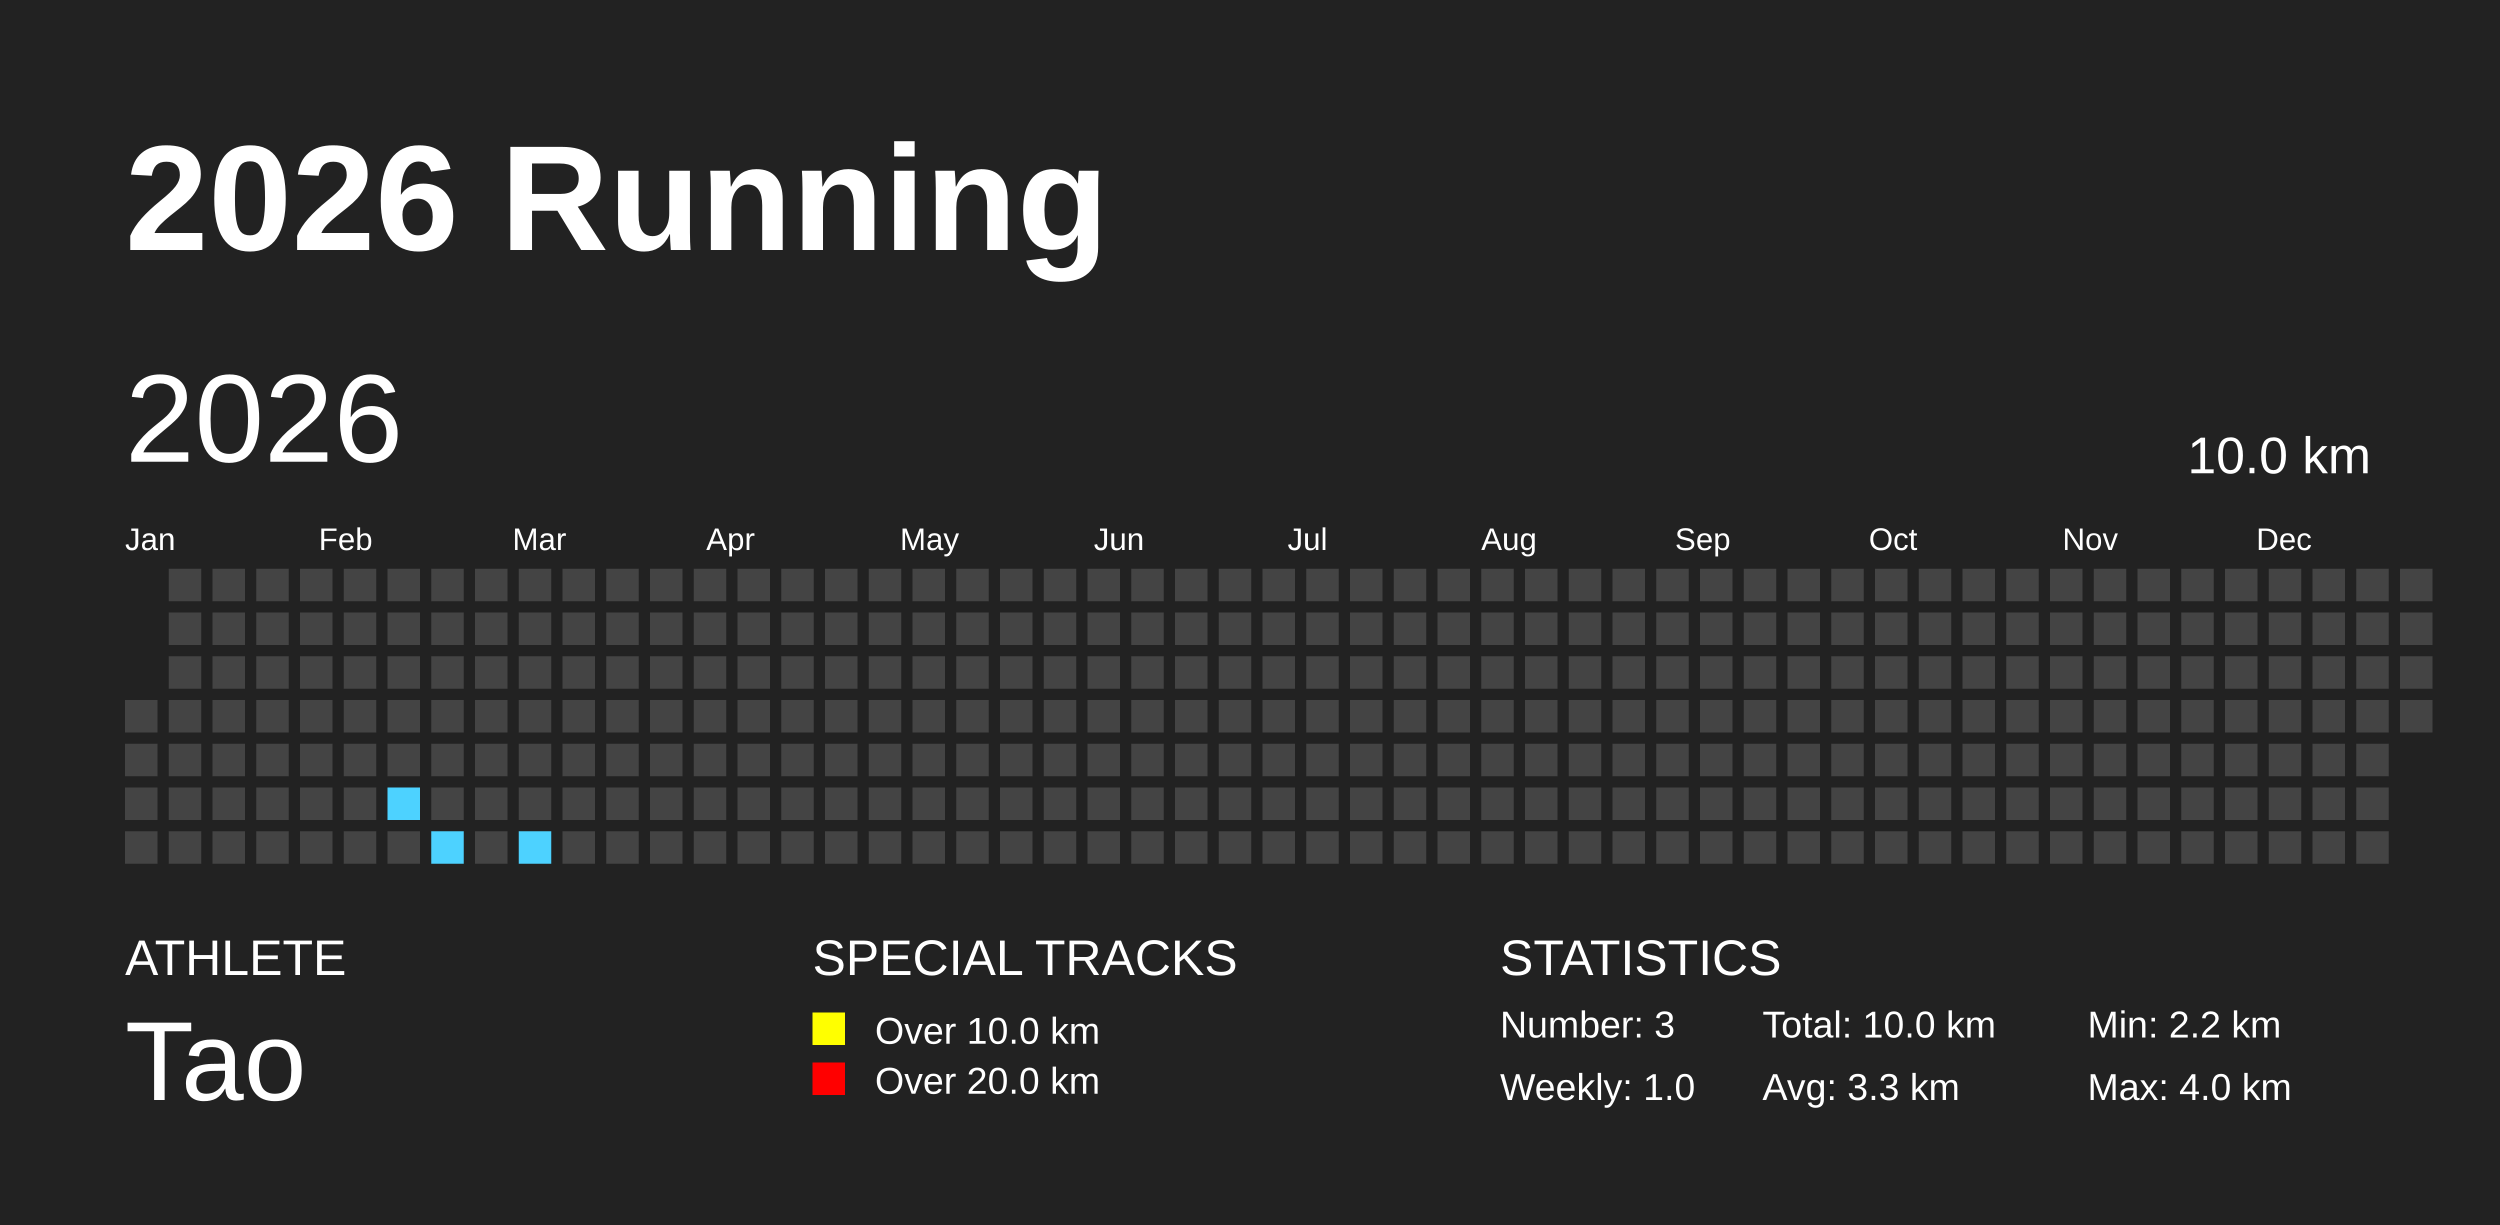
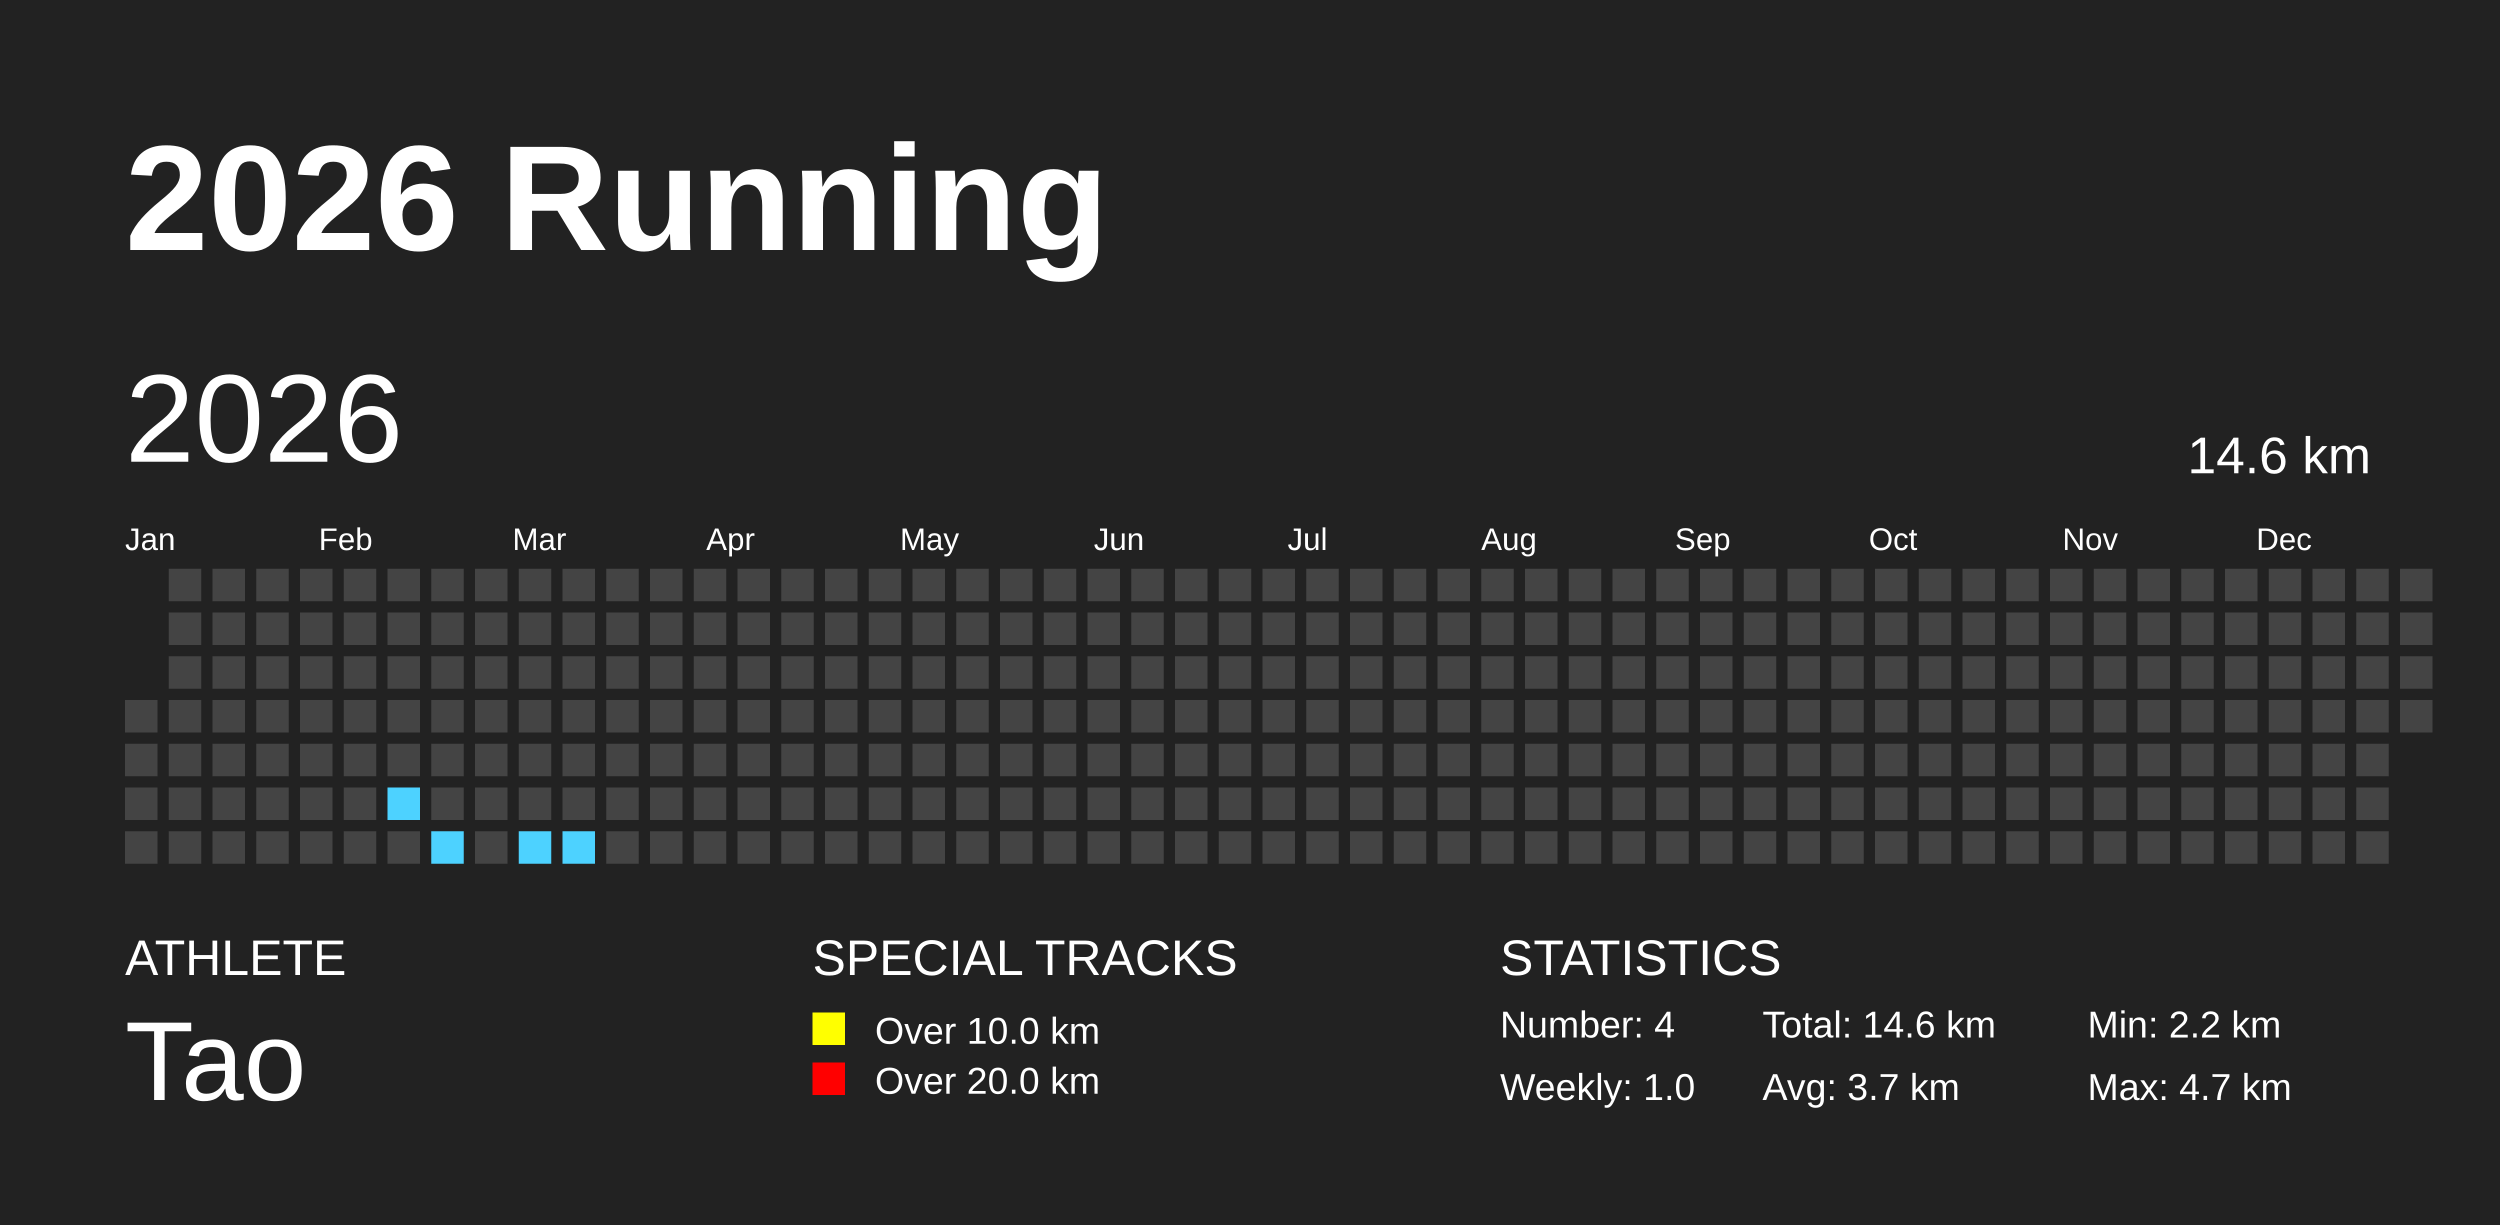
<svg xmlns="http://www.w3.org/2000/svg" baseProfile="full" height="98mm" version="1.1" viewBox="0,0,200,98" width="200mm">
  <defs />
  <rect fill="#222222" height="98" width="200" x="0" y="0" />
  <text fill="#FFFFFF" style="font-size:12px; font-family:Arial; font-weight:bold;" x="10" y="20">2026 Running</text>
  <text fill="#FFFFFF" style="font-size:4px; font-family:Arial" x="10" y="78">ATHLETE</text>
  <text fill="#FFFFFF" style="font-size:9px; font-family:Arial" x="10" y="88">Tao</text>
  <text fill="#FFFFFF" style="font-size:4px; font-family:Arial" x="65" y="78">SPECIAL TRACKS</text>
  <rect fill="yellow" height="2.6" width="2.6" x="65" y="81" />
  <text fill="#FFFFFF" style="font-size:3px; font-family:Arial" x="70" y="83.5">Over 10.0 km</text>
  <rect fill="red" height="2.6" width="2.6" x="65" y="85" />
  <text fill="#FFFFFF" style="font-size:3px; font-family:Arial" x="70" y="87.5">Over 20.0 km</text>
  <text fill="#FFFFFF" style="font-size:4px; font-family:Arial" x="120" y="78">STATISTICS</text>
-   <text fill="#FFFFFF" style="font-size:3px; font-family:Arial" x="120" y="83">Number: 3</text>
+   <text fill="#FFFFFF" style="font-size:3px; font-family:Arial" x="120" y="83">Number: 4</text>
  <text fill="#FFFFFF" style="font-size:3px; font-family:Arial" x="120" y="88">Weekly: 1.0</text>
-   <text fill="#FFFFFF" style="font-size:3px; font-family:Arial" x="141" y="83">Total: 10.0 km</text>
-   <text fill="#FFFFFF" style="font-size:3px; font-family:Arial" x="141" y="88">Avg: 3.3 km</text>
+   <text fill="#FFFFFF" style="font-size:3px; font-family:Arial" x="141" y="83">Total: 14.6 km</text>
+   <text fill="#FFFFFF" style="font-size:3px; font-family:Arial" x="141" y="88">Avg: 3.7 km</text>
  <text fill="#FFFFFF" style="font-size:3px; font-family:Arial" x="167" y="83">Min: 2.2 km</text>
-   <text fill="#FFFFFF" style="font-size:3px; font-family:Arial" x="167" y="88">Max: 4.0 km</text>
+   <text fill="#FFFFFF" style="font-size:3px; font-family:Arial" x="167" y="88">Max: 4.7 km</text>
  <text dominant-baseline="hanging" fill="#FFFFFF" style="font-size:10.0px; font-family:Arial;" x="10" y="30">2026</text>
-   <text dominant-baseline="hanging" fill="#FFFFFF" style="font-size:4.125px; font-family:Arial;" x="175" y="35">10.0 km</text>
+   <text dominant-baseline="hanging" fill="#FFFFFF" style="font-size:4.125px; font-family:Arial;" x="175" y="35">14.6 km</text>
  <text fill="#FFFFFF" style="font-size:2.5px; font-family:Arial" x="10.0" y="44">Jan</text>
  <text fill="#FFFFFF" style="font-size:2.5px; font-family:Arial" x="25.5" y="44">Feb</text>
  <text fill="#FFFFFF" style="font-size:2.5px; font-family:Arial" x="41.0" y="44">Mar</text>
  <text fill="#FFFFFF" style="font-size:2.5px; font-family:Arial" x="56.5" y="44">Apr</text>
  <text fill="#FFFFFF" style="font-size:2.5px; font-family:Arial" x="72.0" y="44">May</text>
  <text fill="#FFFFFF" style="font-size:2.5px; font-family:Arial" x="87.5" y="44">Jun</text>
  <text fill="#FFFFFF" style="font-size:2.5px; font-family:Arial" x="103.0" y="44">Jul</text>
  <text fill="#FFFFFF" style="font-size:2.5px; font-family:Arial" x="118.5" y="44">Aug</text>
  <text fill="#FFFFFF" style="font-size:2.5px; font-family:Arial" x="134.0" y="44">Sep</text>
  <text fill="#FFFFFF" style="font-size:2.5px; font-family:Arial" x="149.5" y="44">Oct</text>
  <text fill="#FFFFFF" style="font-size:2.5px; font-family:Arial" x="165.0" y="44">Nov</text>
  <text fill="#FFFFFF" style="font-size:2.5px; font-family:Arial" x="180.5" y="44">Dec</text>
  <rect fill="#444444" height="2.6" width="2.6" x="10.0" y="56.0" />
  <rect fill="#444444" height="2.6" width="2.6" x="10.0" y="59.5" />
  <rect fill="#444444" height="2.6" width="2.6" x="10.0" y="63.0" />
  <rect fill="#444444" height="2.6" width="2.6" x="10.0" y="66.5" />
  <rect fill="#444444" height="2.6" width="2.6" x="13.5" y="45.5" />
  <rect fill="#444444" height="2.6" width="2.6" x="13.5" y="49.0" />
  <rect fill="#444444" height="2.6" width="2.6" x="13.5" y="52.5" />
  <rect fill="#444444" height="2.6" width="2.6" x="13.5" y="56.0" />
  <rect fill="#444444" height="2.6" width="2.6" x="13.5" y="59.5" />
  <rect fill="#444444" height="2.6" width="2.6" x="13.5" y="63.0" />
  <rect fill="#444444" height="2.6" width="2.6" x="13.5" y="66.5" />
  <rect fill="#444444" height="2.6" width="2.6" x="17.0" y="45.5" />
  <rect fill="#444444" height="2.6" width="2.6" x="17.0" y="49.0" />
  <rect fill="#444444" height="2.6" width="2.6" x="17.0" y="52.5" />
  <rect fill="#444444" height="2.6" width="2.6" x="17.0" y="56.0" />
  <rect fill="#444444" height="2.6" width="2.6" x="17.0" y="59.5" />
  <rect fill="#444444" height="2.6" width="2.6" x="17.0" y="63.0" />
  <rect fill="#444444" height="2.6" width="2.6" x="17.0" y="66.5" />
  <rect fill="#444444" height="2.6" width="2.6" x="20.5" y="45.5" />
  <rect fill="#444444" height="2.6" width="2.6" x="20.5" y="49.0" />
  <rect fill="#444444" height="2.6" width="2.6" x="20.5" y="52.5" />
  <rect fill="#444444" height="2.6" width="2.6" x="20.5" y="56.0" />
  <rect fill="#444444" height="2.6" width="2.6" x="20.5" y="59.5" />
  <rect fill="#444444" height="2.6" width="2.6" x="20.5" y="63.0" />
  <rect fill="#444444" height="2.6" width="2.6" x="20.5" y="66.5" />
  <rect fill="#444444" height="2.6" width="2.6" x="24.0" y="45.5" />
  <rect fill="#444444" height="2.6" width="2.6" x="24.0" y="49.0" />
  <rect fill="#444444" height="2.6" width="2.6" x="24.0" y="52.5" />
  <rect fill="#444444" height="2.6" width="2.6" x="24.0" y="56.0" />
  <rect fill="#444444" height="2.6" width="2.6" x="24.0" y="59.5" />
  <rect fill="#444444" height="2.6" width="2.6" x="24.0" y="63.0" />
  <rect fill="#444444" height="2.6" width="2.6" x="24.0" y="66.5" />
  <rect fill="#444444" height="2.6" width="2.6" x="27.5" y="45.5" />
  <rect fill="#444444" height="2.6" width="2.6" x="27.5" y="49.0" />
  <rect fill="#444444" height="2.6" width="2.6" x="27.5" y="52.5" />
  <rect fill="#444444" height="2.6" width="2.6" x="27.5" y="56.0" />
  <rect fill="#444444" height="2.6" width="2.6" x="27.5" y="59.5" />
  <rect fill="#444444" height="2.6" width="2.6" x="27.5" y="63.0" />
  <rect fill="#444444" height="2.6" width="2.6" x="27.5" y="66.5" />
  <rect fill="#444444" height="2.6" width="2.6" x="31.0" y="45.5" />
  <rect fill="#444444" height="2.6" width="2.6" x="31.0" y="49.0" />
  <rect fill="#444444" height="2.6" width="2.6" x="31.0" y="52.5" />
  <rect fill="#444444" height="2.6" width="2.6" x="31.0" y="56.0" />
  <rect fill="#444444" height="2.6" width="2.6" x="31.0" y="59.5" />
  <rect fill="#4DD2FF" height="2.6" width="2.6" x="31.0" y="63.0" />
  <rect fill="#444444" height="2.6" width="2.6" x="31.0" y="66.5" />
  <rect fill="#444444" height="2.6" width="2.6" x="34.5" y="45.5" />
  <rect fill="#444444" height="2.6" width="2.6" x="34.5" y="49.0" />
  <rect fill="#444444" height="2.6" width="2.6" x="34.5" y="52.5" />
  <rect fill="#444444" height="2.6" width="2.6" x="34.5" y="56.0" />
  <rect fill="#444444" height="2.6" width="2.6" x="34.5" y="59.5" />
  <rect fill="#444444" height="2.6" width="2.6" x="34.5" y="63.0" />
  <rect fill="#4DD2FF" height="2.6" width="2.6" x="34.5" y="66.5" />
  <rect fill="#444444" height="2.6" width="2.6" x="38.0" y="45.5" />
  <rect fill="#444444" height="2.6" width="2.6" x="38.0" y="49.0" />
  <rect fill="#444444" height="2.6" width="2.6" x="38.0" y="52.5" />
  <rect fill="#444444" height="2.6" width="2.6" x="38.0" y="56.0" />
  <rect fill="#444444" height="2.6" width="2.6" x="38.0" y="59.5" />
  <rect fill="#444444" height="2.6" width="2.6" x="38.0" y="63.0" />
  <rect fill="#444444" height="2.6" width="2.6" x="38.0" y="66.5" />
  <rect fill="#444444" height="2.6" width="2.6" x="41.5" y="45.5" />
  <rect fill="#444444" height="2.6" width="2.6" x="41.5" y="49.0" />
  <rect fill="#444444" height="2.6" width="2.6" x="41.5" y="52.5" />
  <rect fill="#444444" height="2.6" width="2.6" x="41.5" y="56.0" />
  <rect fill="#444444" height="2.6" width="2.6" x="41.5" y="59.5" />
  <rect fill="#444444" height="2.6" width="2.6" x="41.5" y="63.0" />
  <rect fill="#4DD2FF" height="2.6" width="2.6" x="41.5" y="66.5" />
  <rect fill="#444444" height="2.6" width="2.6" x="45.0" y="45.5" />
  <rect fill="#444444" height="2.6" width="2.6" x="45.0" y="49.0" />
  <rect fill="#444444" height="2.6" width="2.6" x="45.0" y="52.5" />
  <rect fill="#444444" height="2.6" width="2.6" x="45.0" y="56.0" />
  <rect fill="#444444" height="2.6" width="2.6" x="45.0" y="59.5" />
  <rect fill="#444444" height="2.6" width="2.6" x="45.0" y="63.0" />
-   <rect fill="#444444" height="2.6" width="2.6" x="45.0" y="66.5" />
+   <rect fill="#4DD2FF" height="2.6" width="2.6" x="45.0" y="66.5" />
  <rect fill="#444444" height="2.6" width="2.6" x="48.5" y="45.5" />
  <rect fill="#444444" height="2.6" width="2.6" x="48.5" y="49.0" />
  <rect fill="#444444" height="2.6" width="2.6" x="48.5" y="52.5" />
  <rect fill="#444444" height="2.6" width="2.6" x="48.5" y="56.0" />
  <rect fill="#444444" height="2.6" width="2.6" x="48.5" y="59.5" />
  <rect fill="#444444" height="2.6" width="2.6" x="48.5" y="63.0" />
  <rect fill="#444444" height="2.6" width="2.6" x="48.5" y="66.5" />
  <rect fill="#444444" height="2.6" width="2.6" x="52.0" y="45.5" />
  <rect fill="#444444" height="2.6" width="2.6" x="52.0" y="49.0" />
  <rect fill="#444444" height="2.6" width="2.6" x="52.0" y="52.5" />
  <rect fill="#444444" height="2.6" width="2.6" x="52.0" y="56.0" />
  <rect fill="#444444" height="2.6" width="2.6" x="52.0" y="59.5" />
  <rect fill="#444444" height="2.6" width="2.6" x="52.0" y="63.0" />
  <rect fill="#444444" height="2.6" width="2.6" x="52.0" y="66.5" />
  <rect fill="#444444" height="2.6" width="2.6" x="55.5" y="45.5" />
  <rect fill="#444444" height="2.6" width="2.6" x="55.5" y="49.0" />
  <rect fill="#444444" height="2.6" width="2.6" x="55.5" y="52.5" />
  <rect fill="#444444" height="2.6" width="2.6" x="55.5" y="56.0" />
  <rect fill="#444444" height="2.6" width="2.6" x="55.5" y="59.5" />
  <rect fill="#444444" height="2.6" width="2.6" x="55.5" y="63.0" />
  <rect fill="#444444" height="2.6" width="2.6" x="55.5" y="66.5" />
  <rect fill="#444444" height="2.6" width="2.6" x="59.0" y="45.5" />
  <rect fill="#444444" height="2.6" width="2.6" x="59.0" y="49.0" />
  <rect fill="#444444" height="2.6" width="2.6" x="59.0" y="52.5" />
  <rect fill="#444444" height="2.6" width="2.6" x="59.0" y="56.0" />
  <rect fill="#444444" height="2.6" width="2.6" x="59.0" y="59.5" />
  <rect fill="#444444" height="2.6" width="2.6" x="59.0" y="63.0" />
  <rect fill="#444444" height="2.6" width="2.6" x="59.0" y="66.5" />
  <rect fill="#444444" height="2.6" width="2.6" x="62.5" y="45.5" />
  <rect fill="#444444" height="2.6" width="2.6" x="62.5" y="49.0" />
  <rect fill="#444444" height="2.6" width="2.6" x="62.5" y="52.5" />
  <rect fill="#444444" height="2.6" width="2.6" x="62.5" y="56.0" />
  <rect fill="#444444" height="2.6" width="2.6" x="62.5" y="59.5" />
  <rect fill="#444444" height="2.6" width="2.6" x="62.5" y="63.0" />
  <rect fill="#444444" height="2.6" width="2.6" x="62.5" y="66.5" />
  <rect fill="#444444" height="2.6" width="2.6" x="66.0" y="45.5" />
  <rect fill="#444444" height="2.6" width="2.6" x="66.0" y="49.0" />
  <rect fill="#444444" height="2.6" width="2.6" x="66.0" y="52.5" />
  <rect fill="#444444" height="2.6" width="2.6" x="66.0" y="56.0" />
  <rect fill="#444444" height="2.6" width="2.6" x="66.0" y="59.5" />
  <rect fill="#444444" height="2.6" width="2.6" x="66.0" y="63.0" />
  <rect fill="#444444" height="2.6" width="2.6" x="66.0" y="66.5" />
  <rect fill="#444444" height="2.6" width="2.6" x="69.5" y="45.5" />
  <rect fill="#444444" height="2.6" width="2.6" x="69.5" y="49.0" />
  <rect fill="#444444" height="2.6" width="2.6" x="69.5" y="52.5" />
  <rect fill="#444444" height="2.6" width="2.6" x="69.5" y="56.0" />
  <rect fill="#444444" height="2.6" width="2.6" x="69.5" y="59.5" />
  <rect fill="#444444" height="2.6" width="2.6" x="69.5" y="63.0" />
  <rect fill="#444444" height="2.6" width="2.6" x="69.5" y="66.5" />
  <rect fill="#444444" height="2.6" width="2.6" x="73.0" y="45.5" />
  <rect fill="#444444" height="2.6" width="2.6" x="73.0" y="49.0" />
  <rect fill="#444444" height="2.6" width="2.6" x="73.0" y="52.5" />
  <rect fill="#444444" height="2.6" width="2.6" x="73.0" y="56.0" />
  <rect fill="#444444" height="2.6" width="2.6" x="73.0" y="59.5" />
  <rect fill="#444444" height="2.6" width="2.6" x="73.0" y="63.0" />
  <rect fill="#444444" height="2.6" width="2.6" x="73.0" y="66.5" />
  <rect fill="#444444" height="2.6" width="2.6" x="76.5" y="45.5" />
  <rect fill="#444444" height="2.6" width="2.6" x="76.5" y="49.0" />
  <rect fill="#444444" height="2.6" width="2.6" x="76.5" y="52.5" />
  <rect fill="#444444" height="2.6" width="2.6" x="76.5" y="56.0" />
  <rect fill="#444444" height="2.6" width="2.6" x="76.5" y="59.5" />
  <rect fill="#444444" height="2.6" width="2.6" x="76.5" y="63.0" />
  <rect fill="#444444" height="2.6" width="2.6" x="76.5" y="66.5" />
  <rect fill="#444444" height="2.6" width="2.6" x="80.0" y="45.5" />
  <rect fill="#444444" height="2.6" width="2.6" x="80.0" y="49.0" />
  <rect fill="#444444" height="2.6" width="2.6" x="80.0" y="52.5" />
  <rect fill="#444444" height="2.6" width="2.6" x="80.0" y="56.0" />
  <rect fill="#444444" height="2.6" width="2.6" x="80.0" y="59.5" />
  <rect fill="#444444" height="2.6" width="2.6" x="80.0" y="63.0" />
  <rect fill="#444444" height="2.6" width="2.6" x="80.0" y="66.5" />
  <rect fill="#444444" height="2.6" width="2.6" x="83.5" y="45.5" />
  <rect fill="#444444" height="2.6" width="2.6" x="83.5" y="49.0" />
  <rect fill="#444444" height="2.6" width="2.6" x="83.5" y="52.5" />
  <rect fill="#444444" height="2.6" width="2.6" x="83.5" y="56.0" />
  <rect fill="#444444" height="2.6" width="2.6" x="83.5" y="59.5" />
  <rect fill="#444444" height="2.6" width="2.6" x="83.5" y="63.0" />
  <rect fill="#444444" height="2.6" width="2.6" x="83.5" y="66.5" />
  <rect fill="#444444" height="2.6" width="2.6" x="87.0" y="45.5" />
  <rect fill="#444444" height="2.6" width="2.6" x="87.0" y="49.0" />
  <rect fill="#444444" height="2.6" width="2.6" x="87.0" y="52.5" />
  <rect fill="#444444" height="2.6" width="2.6" x="87.0" y="56.0" />
  <rect fill="#444444" height="2.6" width="2.6" x="87.0" y="59.5" />
  <rect fill="#444444" height="2.6" width="2.6" x="87.0" y="63.0" />
  <rect fill="#444444" height="2.6" width="2.6" x="87.0" y="66.5" />
  <rect fill="#444444" height="2.6" width="2.6" x="90.5" y="45.5" />
  <rect fill="#444444" height="2.6" width="2.6" x="90.5" y="49.0" />
  <rect fill="#444444" height="2.6" width="2.6" x="90.5" y="52.5" />
  <rect fill="#444444" height="2.6" width="2.6" x="90.5" y="56.0" />
  <rect fill="#444444" height="2.6" width="2.6" x="90.5" y="59.5" />
  <rect fill="#444444" height="2.6" width="2.6" x="90.5" y="63.0" />
  <rect fill="#444444" height="2.6" width="2.6" x="90.5" y="66.5" />
  <rect fill="#444444" height="2.6" width="2.6" x="94.0" y="45.5" />
  <rect fill="#444444" height="2.6" width="2.6" x="94.0" y="49.0" />
  <rect fill="#444444" height="2.6" width="2.6" x="94.0" y="52.5" />
  <rect fill="#444444" height="2.6" width="2.6" x="94.0" y="56.0" />
  <rect fill="#444444" height="2.6" width="2.6" x="94.0" y="59.5" />
  <rect fill="#444444" height="2.6" width="2.6" x="94.0" y="63.0" />
  <rect fill="#444444" height="2.6" width="2.6" x="94.0" y="66.5" />
  <rect fill="#444444" height="2.6" width="2.6" x="97.5" y="45.5" />
  <rect fill="#444444" height="2.6" width="2.6" x="97.5" y="49.0" />
  <rect fill="#444444" height="2.6" width="2.6" x="97.5" y="52.5" />
  <rect fill="#444444" height="2.6" width="2.6" x="97.5" y="56.0" />
  <rect fill="#444444" height="2.6" width="2.6" x="97.5" y="59.5" />
  <rect fill="#444444" height="2.6" width="2.6" x="97.5" y="63.0" />
  <rect fill="#444444" height="2.6" width="2.6" x="97.5" y="66.5" />
  <rect fill="#444444" height="2.6" width="2.6" x="101.0" y="45.5" />
  <rect fill="#444444" height="2.6" width="2.6" x="101.0" y="49.0" />
  <rect fill="#444444" height="2.6" width="2.6" x="101.0" y="52.5" />
  <rect fill="#444444" height="2.6" width="2.6" x="101.0" y="56.0" />
  <rect fill="#444444" height="2.6" width="2.6" x="101.0" y="59.5" />
  <rect fill="#444444" height="2.6" width="2.6" x="101.0" y="63.0" />
  <rect fill="#444444" height="2.6" width="2.6" x="101.0" y="66.5" />
  <rect fill="#444444" height="2.6" width="2.6" x="104.5" y="45.5" />
  <rect fill="#444444" height="2.6" width="2.6" x="104.5" y="49.0" />
  <rect fill="#444444" height="2.6" width="2.6" x="104.5" y="52.5" />
  <rect fill="#444444" height="2.6" width="2.6" x="104.5" y="56.0" />
  <rect fill="#444444" height="2.6" width="2.6" x="104.5" y="59.5" />
  <rect fill="#444444" height="2.6" width="2.6" x="104.5" y="63.0" />
  <rect fill="#444444" height="2.6" width="2.6" x="104.5" y="66.5" />
  <rect fill="#444444" height="2.6" width="2.6" x="108.0" y="45.5" />
  <rect fill="#444444" height="2.6" width="2.6" x="108.0" y="49.0" />
  <rect fill="#444444" height="2.6" width="2.6" x="108.0" y="52.5" />
  <rect fill="#444444" height="2.6" width="2.6" x="108.0" y="56.0" />
  <rect fill="#444444" height="2.6" width="2.6" x="108.0" y="59.5" />
  <rect fill="#444444" height="2.6" width="2.6" x="108.0" y="63.0" />
  <rect fill="#444444" height="2.6" width="2.6" x="108.0" y="66.5" />
  <rect fill="#444444" height="2.6" width="2.6" x="111.5" y="45.5" />
  <rect fill="#444444" height="2.6" width="2.6" x="111.5" y="49.0" />
  <rect fill="#444444" height="2.6" width="2.6" x="111.5" y="52.5" />
  <rect fill="#444444" height="2.6" width="2.6" x="111.5" y="56.0" />
  <rect fill="#444444" height="2.6" width="2.6" x="111.5" y="59.5" />
  <rect fill="#444444" height="2.6" width="2.6" x="111.5" y="63.0" />
  <rect fill="#444444" height="2.6" width="2.6" x="111.5" y="66.5" />
  <rect fill="#444444" height="2.6" width="2.6" x="115.0" y="45.5" />
  <rect fill="#444444" height="2.6" width="2.6" x="115.0" y="49.0" />
  <rect fill="#444444" height="2.6" width="2.6" x="115.0" y="52.5" />
  <rect fill="#444444" height="2.6" width="2.6" x="115.0" y="56.0" />
  <rect fill="#444444" height="2.6" width="2.6" x="115.0" y="59.5" />
  <rect fill="#444444" height="2.6" width="2.6" x="115.0" y="63.0" />
  <rect fill="#444444" height="2.6" width="2.6" x="115.0" y="66.5" />
  <rect fill="#444444" height="2.6" width="2.6" x="118.5" y="45.5" />
  <rect fill="#444444" height="2.6" width="2.6" x="118.5" y="49.0" />
  <rect fill="#444444" height="2.6" width="2.6" x="118.5" y="52.5" />
  <rect fill="#444444" height="2.6" width="2.6" x="118.5" y="56.0" />
  <rect fill="#444444" height="2.6" width="2.6" x="118.5" y="59.5" />
  <rect fill="#444444" height="2.6" width="2.6" x="118.5" y="63.0" />
  <rect fill="#444444" height="2.6" width="2.6" x="118.5" y="66.5" />
  <rect fill="#444444" height="2.6" width="2.6" x="122.0" y="45.5" />
  <rect fill="#444444" height="2.6" width="2.6" x="122.0" y="49.0" />
  <rect fill="#444444" height="2.6" width="2.6" x="122.0" y="52.5" />
  <rect fill="#444444" height="2.6" width="2.6" x="122.0" y="56.0" />
  <rect fill="#444444" height="2.6" width="2.6" x="122.0" y="59.5" />
  <rect fill="#444444" height="2.6" width="2.6" x="122.0" y="63.0" />
  <rect fill="#444444" height="2.6" width="2.6" x="122.0" y="66.5" />
  <rect fill="#444444" height="2.6" width="2.6" x="125.5" y="45.5" />
  <rect fill="#444444" height="2.6" width="2.6" x="125.5" y="49.0" />
  <rect fill="#444444" height="2.6" width="2.6" x="125.5" y="52.5" />
  <rect fill="#444444" height="2.6" width="2.6" x="125.5" y="56.0" />
  <rect fill="#444444" height="2.6" width="2.6" x="125.5" y="59.5" />
  <rect fill="#444444" height="2.6" width="2.6" x="125.5" y="63.0" />
  <rect fill="#444444" height="2.6" width="2.6" x="125.5" y="66.5" />
  <rect fill="#444444" height="2.6" width="2.6" x="129.0" y="45.5" />
  <rect fill="#444444" height="2.6" width="2.6" x="129.0" y="49.0" />
  <rect fill="#444444" height="2.6" width="2.6" x="129.0" y="52.5" />
  <rect fill="#444444" height="2.6" width="2.6" x="129.0" y="56.0" />
  <rect fill="#444444" height="2.6" width="2.6" x="129.0" y="59.5" />
  <rect fill="#444444" height="2.6" width="2.6" x="129.0" y="63.0" />
  <rect fill="#444444" height="2.6" width="2.6" x="129.0" y="66.5" />
  <rect fill="#444444" height="2.6" width="2.6" x="132.5" y="45.5" />
  <rect fill="#444444" height="2.6" width="2.6" x="132.5" y="49.0" />
  <rect fill="#444444" height="2.6" width="2.6" x="132.5" y="52.5" />
  <rect fill="#444444" height="2.6" width="2.6" x="132.5" y="56.0" />
  <rect fill="#444444" height="2.6" width="2.6" x="132.5" y="59.5" />
  <rect fill="#444444" height="2.6" width="2.6" x="132.5" y="63.0" />
  <rect fill="#444444" height="2.6" width="2.6" x="132.5" y="66.5" />
  <rect fill="#444444" height="2.6" width="2.6" x="136.0" y="45.5" />
  <rect fill="#444444" height="2.6" width="2.6" x="136.0" y="49.0" />
  <rect fill="#444444" height="2.6" width="2.6" x="136.0" y="52.5" />
  <rect fill="#444444" height="2.6" width="2.6" x="136.0" y="56.0" />
  <rect fill="#444444" height="2.6" width="2.6" x="136.0" y="59.5" />
  <rect fill="#444444" height="2.6" width="2.6" x="136.0" y="63.0" />
  <rect fill="#444444" height="2.6" width="2.6" x="136.0" y="66.5" />
  <rect fill="#444444" height="2.6" width="2.6" x="139.5" y="45.5" />
  <rect fill="#444444" height="2.6" width="2.6" x="139.5" y="49.0" />
  <rect fill="#444444" height="2.6" width="2.6" x="139.5" y="52.5" />
  <rect fill="#444444" height="2.6" width="2.6" x="139.5" y="56.0" />
  <rect fill="#444444" height="2.6" width="2.6" x="139.5" y="59.5" />
  <rect fill="#444444" height="2.6" width="2.6" x="139.5" y="63.0" />
  <rect fill="#444444" height="2.6" width="2.6" x="139.5" y="66.5" />
  <rect fill="#444444" height="2.6" width="2.6" x="143.0" y="45.5" />
  <rect fill="#444444" height="2.6" width="2.6" x="143.0" y="49.0" />
  <rect fill="#444444" height="2.6" width="2.6" x="143.0" y="52.5" />
  <rect fill="#444444" height="2.6" width="2.6" x="143.0" y="56.0" />
  <rect fill="#444444" height="2.6" width="2.6" x="143.0" y="59.5" />
  <rect fill="#444444" height="2.6" width="2.6" x="143.0" y="63.0" />
  <rect fill="#444444" height="2.6" width="2.6" x="143.0" y="66.5" />
  <rect fill="#444444" height="2.6" width="2.6" x="146.5" y="45.5" />
  <rect fill="#444444" height="2.6" width="2.6" x="146.5" y="49.0" />
  <rect fill="#444444" height="2.6" width="2.6" x="146.5" y="52.5" />
  <rect fill="#444444" height="2.6" width="2.6" x="146.5" y="56.0" />
  <rect fill="#444444" height="2.6" width="2.6" x="146.5" y="59.5" />
  <rect fill="#444444" height="2.6" width="2.6" x="146.5" y="63.0" />
  <rect fill="#444444" height="2.6" width="2.6" x="146.5" y="66.5" />
  <rect fill="#444444" height="2.6" width="2.6" x="150.0" y="45.5" />
  <rect fill="#444444" height="2.6" width="2.6" x="150.0" y="49.0" />
  <rect fill="#444444" height="2.6" width="2.6" x="150.0" y="52.5" />
  <rect fill="#444444" height="2.6" width="2.6" x="150.0" y="56.0" />
  <rect fill="#444444" height="2.6" width="2.6" x="150.0" y="59.5" />
  <rect fill="#444444" height="2.6" width="2.6" x="150.0" y="63.0" />
  <rect fill="#444444" height="2.6" width="2.6" x="150.0" y="66.5" />
  <rect fill="#444444" height="2.6" width="2.6" x="153.5" y="45.5" />
  <rect fill="#444444" height="2.6" width="2.6" x="153.5" y="49.0" />
  <rect fill="#444444" height="2.6" width="2.6" x="153.5" y="52.5" />
  <rect fill="#444444" height="2.6" width="2.6" x="153.5" y="56.0" />
  <rect fill="#444444" height="2.6" width="2.6" x="153.5" y="59.5" />
  <rect fill="#444444" height="2.6" width="2.6" x="153.5" y="63.0" />
  <rect fill="#444444" height="2.6" width="2.6" x="153.5" y="66.5" />
  <rect fill="#444444" height="2.6" width="2.6" x="157.0" y="45.5" />
  <rect fill="#444444" height="2.6" width="2.6" x="157.0" y="49.0" />
  <rect fill="#444444" height="2.6" width="2.6" x="157.0" y="52.5" />
  <rect fill="#444444" height="2.6" width="2.6" x="157.0" y="56.0" />
  <rect fill="#444444" height="2.6" width="2.6" x="157.0" y="59.5" />
  <rect fill="#444444" height="2.6" width="2.6" x="157.0" y="63.0" />
  <rect fill="#444444" height="2.6" width="2.6" x="157.0" y="66.5" />
  <rect fill="#444444" height="2.6" width="2.6" x="160.5" y="45.5" />
  <rect fill="#444444" height="2.6" width="2.6" x="160.5" y="49.0" />
  <rect fill="#444444" height="2.6" width="2.6" x="160.5" y="52.5" />
  <rect fill="#444444" height="2.6" width="2.6" x="160.5" y="56.0" />
  <rect fill="#444444" height="2.6" width="2.6" x="160.5" y="59.5" />
  <rect fill="#444444" height="2.6" width="2.6" x="160.5" y="63.0" />
  <rect fill="#444444" height="2.6" width="2.6" x="160.5" y="66.5" />
  <rect fill="#444444" height="2.6" width="2.6" x="164.0" y="45.5" />
  <rect fill="#444444" height="2.6" width="2.6" x="164.0" y="49.0" />
  <rect fill="#444444" height="2.6" width="2.6" x="164.0" y="52.5" />
  <rect fill="#444444" height="2.6" width="2.6" x="164.0" y="56.0" />
  <rect fill="#444444" height="2.6" width="2.6" x="164.0" y="59.5" />
  <rect fill="#444444" height="2.6" width="2.6" x="164.0" y="63.0" />
  <rect fill="#444444" height="2.6" width="2.6" x="164.0" y="66.5" />
  <rect fill="#444444" height="2.6" width="2.6" x="167.5" y="45.5" />
  <rect fill="#444444" height="2.6" width="2.6" x="167.5" y="49.0" />
  <rect fill="#444444" height="2.6" width="2.6" x="167.5" y="52.5" />
  <rect fill="#444444" height="2.6" width="2.6" x="167.5" y="56.0" />
  <rect fill="#444444" height="2.6" width="2.6" x="167.5" y="59.5" />
  <rect fill="#444444" height="2.6" width="2.6" x="167.5" y="63.0" />
  <rect fill="#444444" height="2.6" width="2.6" x="167.5" y="66.5" />
  <rect fill="#444444" height="2.6" width="2.6" x="171.0" y="45.5" />
  <rect fill="#444444" height="2.6" width="2.6" x="171.0" y="49.0" />
  <rect fill="#444444" height="2.6" width="2.6" x="171.0" y="52.5" />
  <rect fill="#444444" height="2.6" width="2.6" x="171.0" y="56.0" />
  <rect fill="#444444" height="2.6" width="2.6" x="171.0" y="59.5" />
  <rect fill="#444444" height="2.6" width="2.6" x="171.0" y="63.0" />
  <rect fill="#444444" height="2.6" width="2.6" x="171.0" y="66.5" />
  <rect fill="#444444" height="2.6" width="2.6" x="174.5" y="45.5" />
  <rect fill="#444444" height="2.6" width="2.6" x="174.5" y="49.0" />
  <rect fill="#444444" height="2.6" width="2.6" x="174.5" y="52.5" />
  <rect fill="#444444" height="2.6" width="2.6" x="174.5" y="56.0" />
  <rect fill="#444444" height="2.6" width="2.6" x="174.5" y="59.5" />
  <rect fill="#444444" height="2.6" width="2.6" x="174.5" y="63.0" />
  <rect fill="#444444" height="2.6" width="2.6" x="174.5" y="66.5" />
  <rect fill="#444444" height="2.6" width="2.6" x="178.0" y="45.5" />
  <rect fill="#444444" height="2.6" width="2.6" x="178.0" y="49.0" />
  <rect fill="#444444" height="2.6" width="2.6" x="178.0" y="52.5" />
  <rect fill="#444444" height="2.6" width="2.6" x="178.0" y="56.0" />
  <rect fill="#444444" height="2.6" width="2.6" x="178.0" y="59.5" />
  <rect fill="#444444" height="2.6" width="2.6" x="178.0" y="63.0" />
  <rect fill="#444444" height="2.6" width="2.6" x="178.0" y="66.5" />
  <rect fill="#444444" height="2.6" width="2.6" x="181.5" y="45.5" />
  <rect fill="#444444" height="2.6" width="2.6" x="181.5" y="49.0" />
  <rect fill="#444444" height="2.6" width="2.6" x="181.5" y="52.5" />
  <rect fill="#444444" height="2.6" width="2.6" x="181.5" y="56.0" />
  <rect fill="#444444" height="2.6" width="2.6" x="181.5" y="59.5" />
  <rect fill="#444444" height="2.6" width="2.6" x="181.5" y="63.0" />
  <rect fill="#444444" height="2.6" width="2.6" x="181.5" y="66.5" />
  <rect fill="#444444" height="2.6" width="2.6" x="185.0" y="45.5" />
  <rect fill="#444444" height="2.6" width="2.6" x="185.0" y="49.0" />
  <rect fill="#444444" height="2.6" width="2.6" x="185.0" y="52.5" />
  <rect fill="#444444" height="2.6" width="2.6" x="185.0" y="56.0" />
  <rect fill="#444444" height="2.6" width="2.6" x="185.0" y="59.5" />
  <rect fill="#444444" height="2.6" width="2.6" x="185.0" y="63.0" />
  <rect fill="#444444" height="2.6" width="2.6" x="185.0" y="66.5" />
  <rect fill="#444444" height="2.6" width="2.6" x="188.5" y="45.5" />
  <rect fill="#444444" height="2.6" width="2.6" x="188.5" y="49.0" />
  <rect fill="#444444" height="2.6" width="2.6" x="188.5" y="52.5" />
  <rect fill="#444444" height="2.6" width="2.6" x="188.5" y="56.0" />
  <rect fill="#444444" height="2.6" width="2.6" x="188.5" y="59.5" />
  <rect fill="#444444" height="2.6" width="2.6" x="188.5" y="63.0" />
  <rect fill="#444444" height="2.6" width="2.6" x="188.5" y="66.5" />
  <rect fill="#444444" height="2.6" width="2.6" x="192.0" y="45.5" />
  <rect fill="#444444" height="2.6" width="2.6" x="192.0" y="49.0" />
  <rect fill="#444444" height="2.6" width="2.6" x="192.0" y="52.5" />
  <rect fill="#444444" height="2.6" width="2.6" x="192.0" y="56.0" />
</svg>
